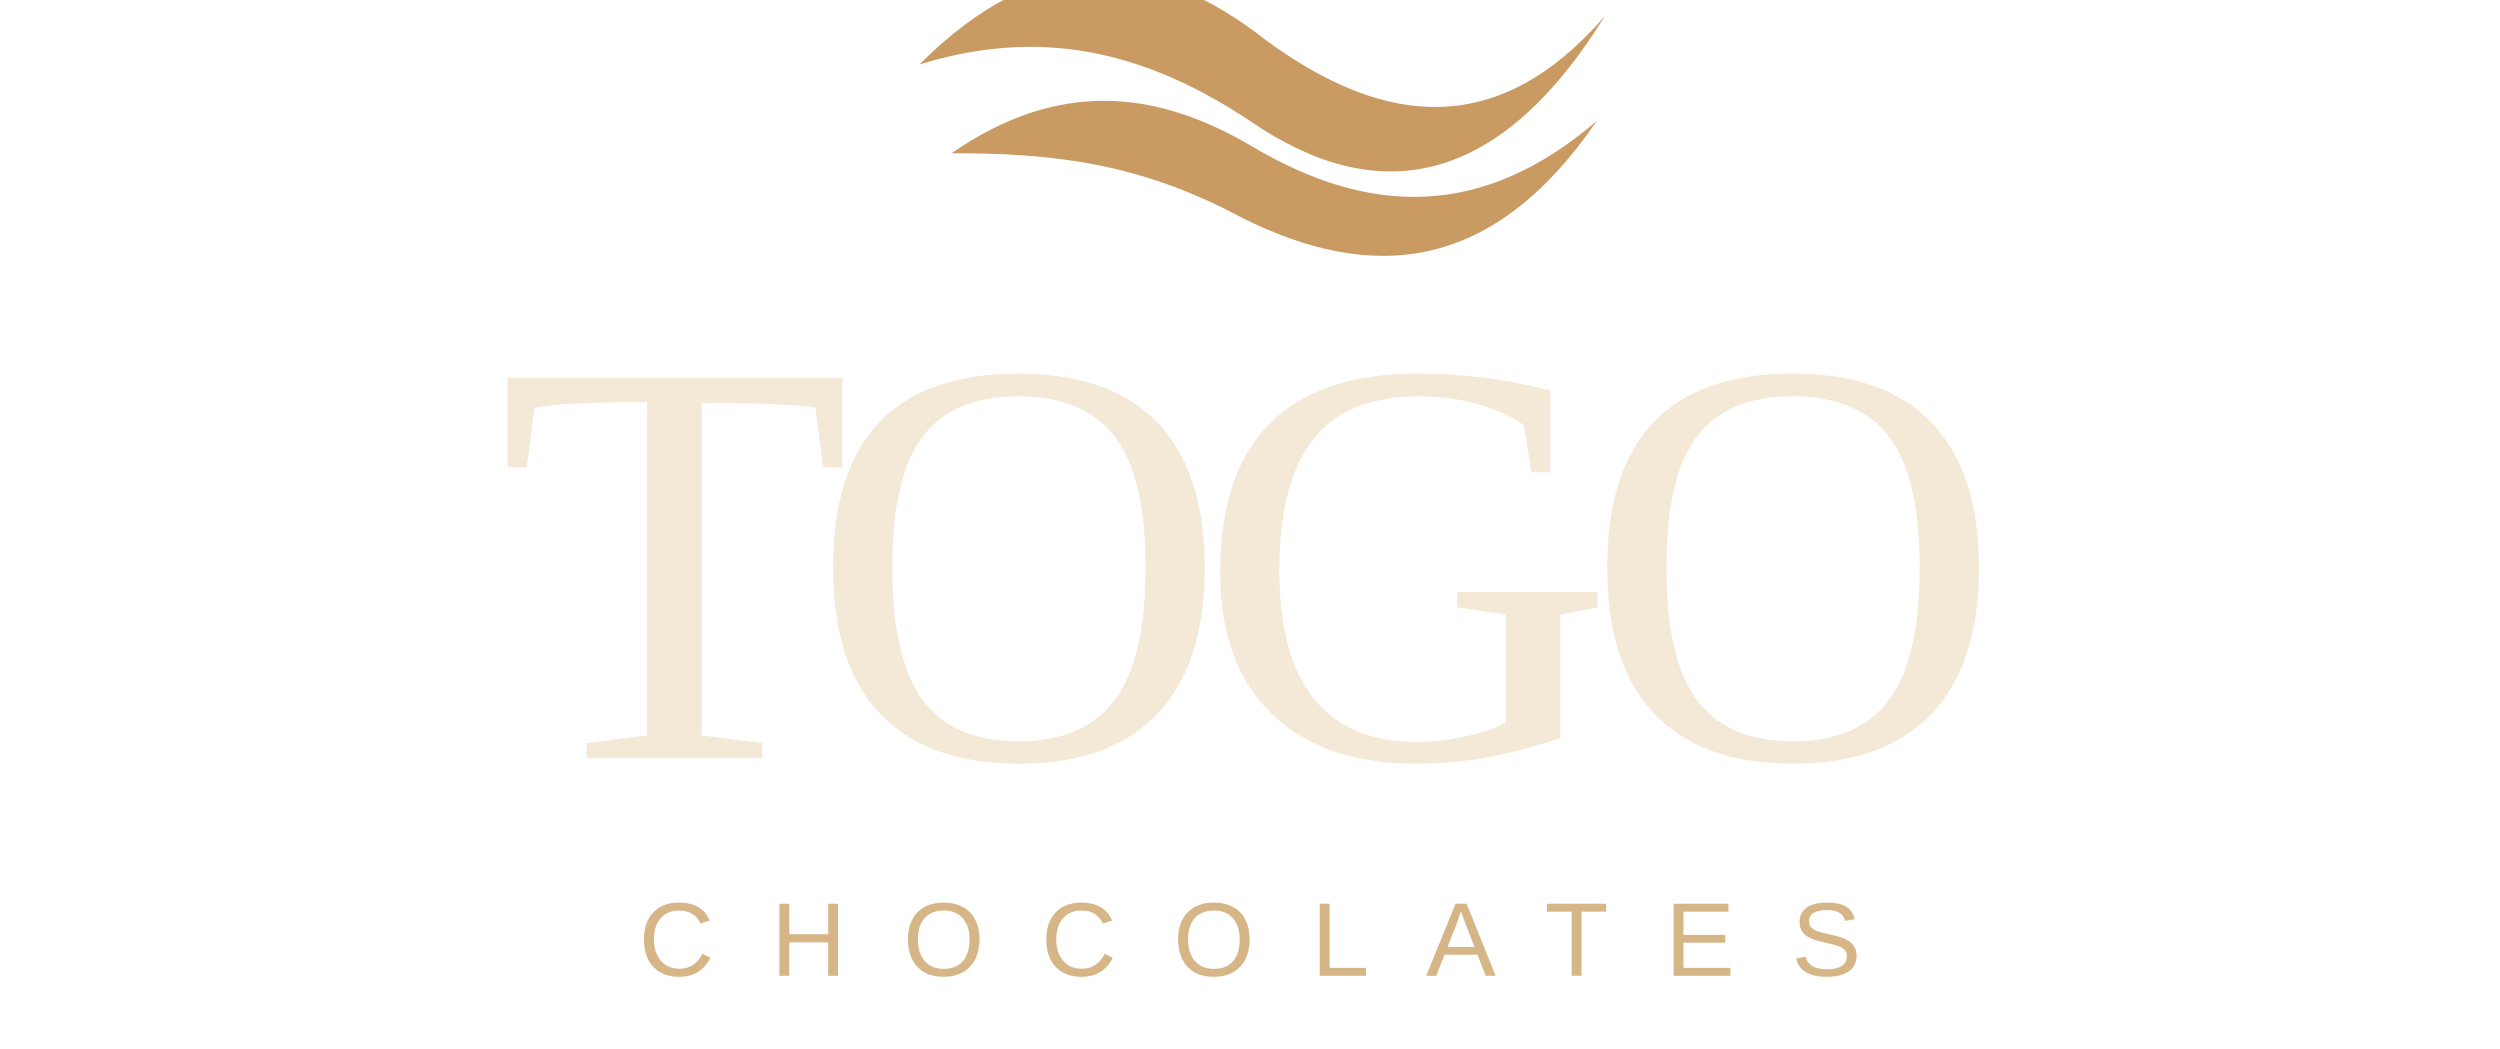
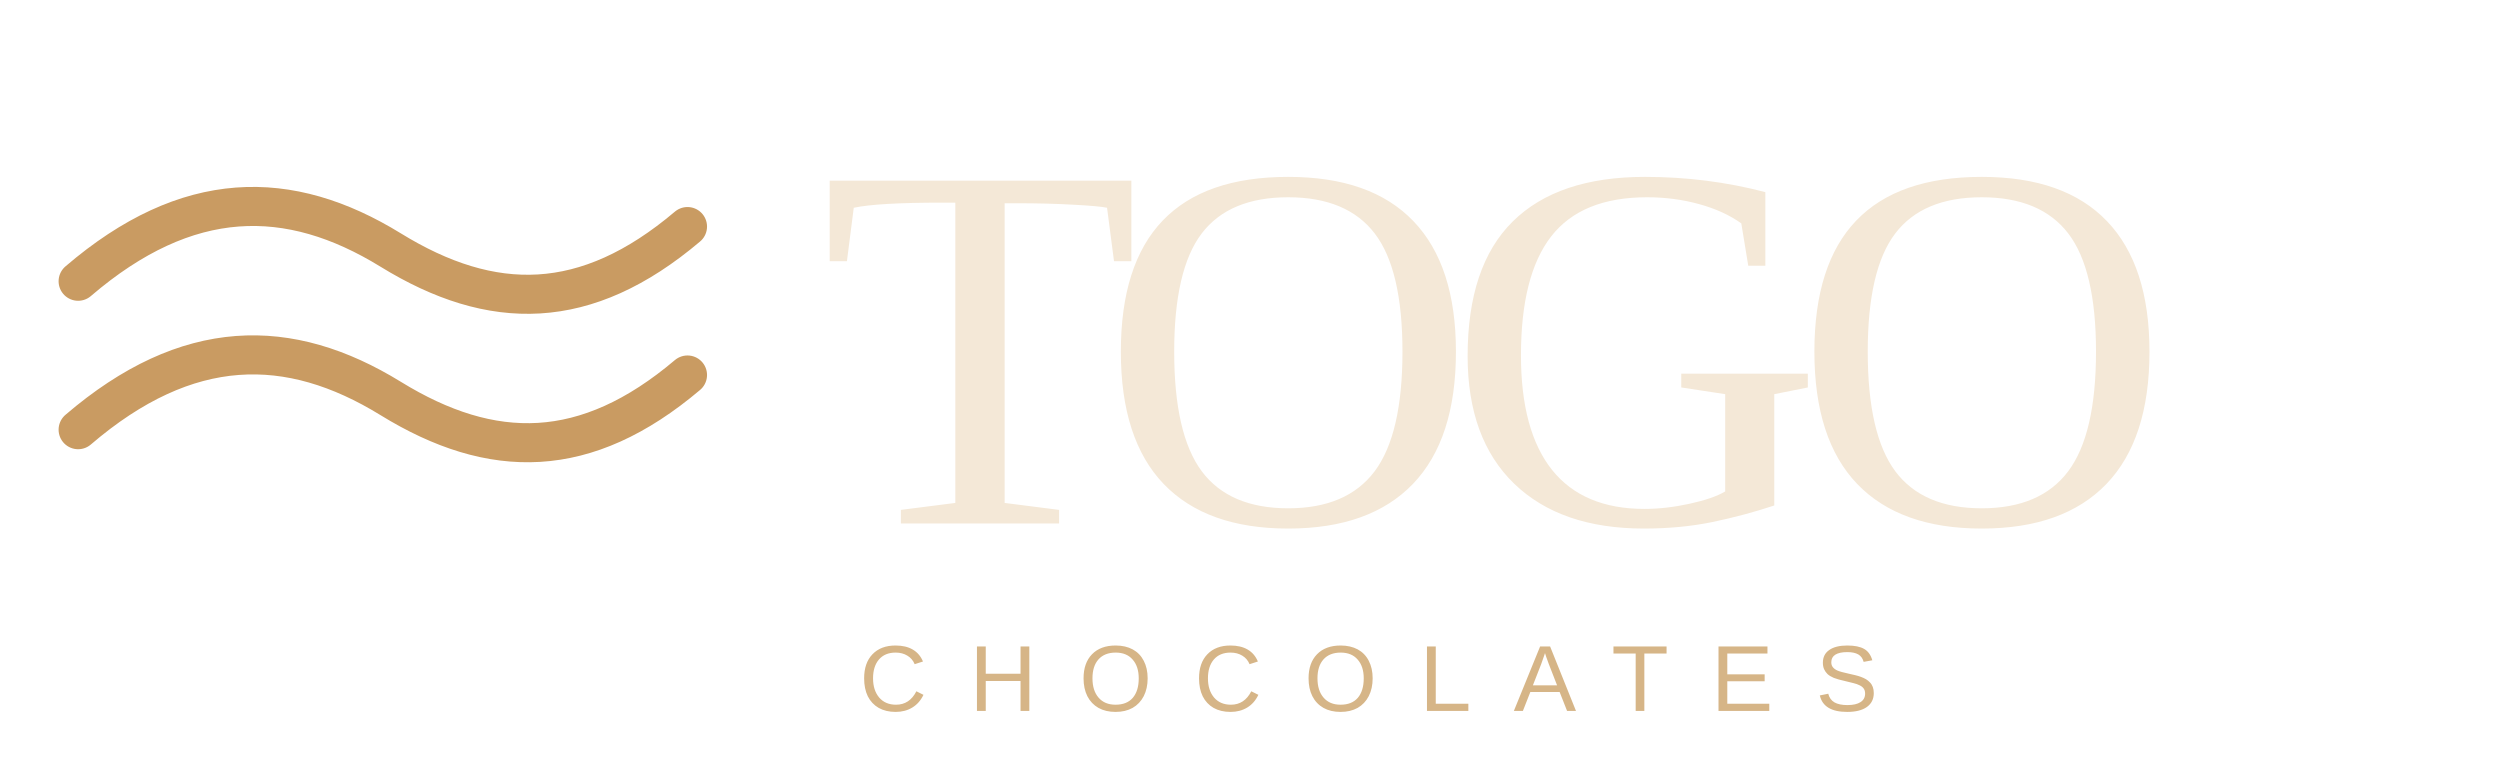
- <svg xmlns="http://www.w3.org/2000/svg" viewBox="0 0 310 130" role="img" aria-labelledby="title">
-   <path d="M114 8c15-15 29-14 43-3 15 11 29 12 42-3-13 21-28 24-44 13-15-10-28-11-41-7Z" fill="#c99b62" />
-   <path d="M118 19c13-9 25-8 37-1 15 9 29 9 43-3-13 19-28 20-44 12-13-7-24-8-36-8Z" fill="#c99b62" />
-   <text x="155" y="94" text-anchor="middle" fill="#f4e8d7" font-family="Georgia, 'Times New Roman', serif" font-size="72" letter-spacing="-4">TOGO</text>
-   <text x="155" y="121" text-anchor="middle" fill="#d6b587" font-family="Arial, Helvetica, sans-serif" font-size="13" letter-spacing="7">CHOCOLATES</text>
+ <svg xmlns="http://www.w3.org/2000/svg" viewBox="0 0 320 100" role="img" aria-labelledby="title">
+   <path d="M10 36c14-12 27-12 40-4 13 8 25 8 38-3M10 55c14-12 27-12 40-4 13 8 25 8 38-3" fill="none" stroke="#c99b62" stroke-width="5" stroke-linecap="round" />
+   <text x="105" y="67" fill="#f4e8d7" font-family="Georgia, 'Times New Roman', serif" font-size="67" letter-spacing="-4">TOGO</text>
+   <text x="110" y="91" fill="#d6b587" font-family="Arial, Helvetica, sans-serif" font-size="12" letter-spacing="5.4">CHOCOLATES</text>
</svg>
